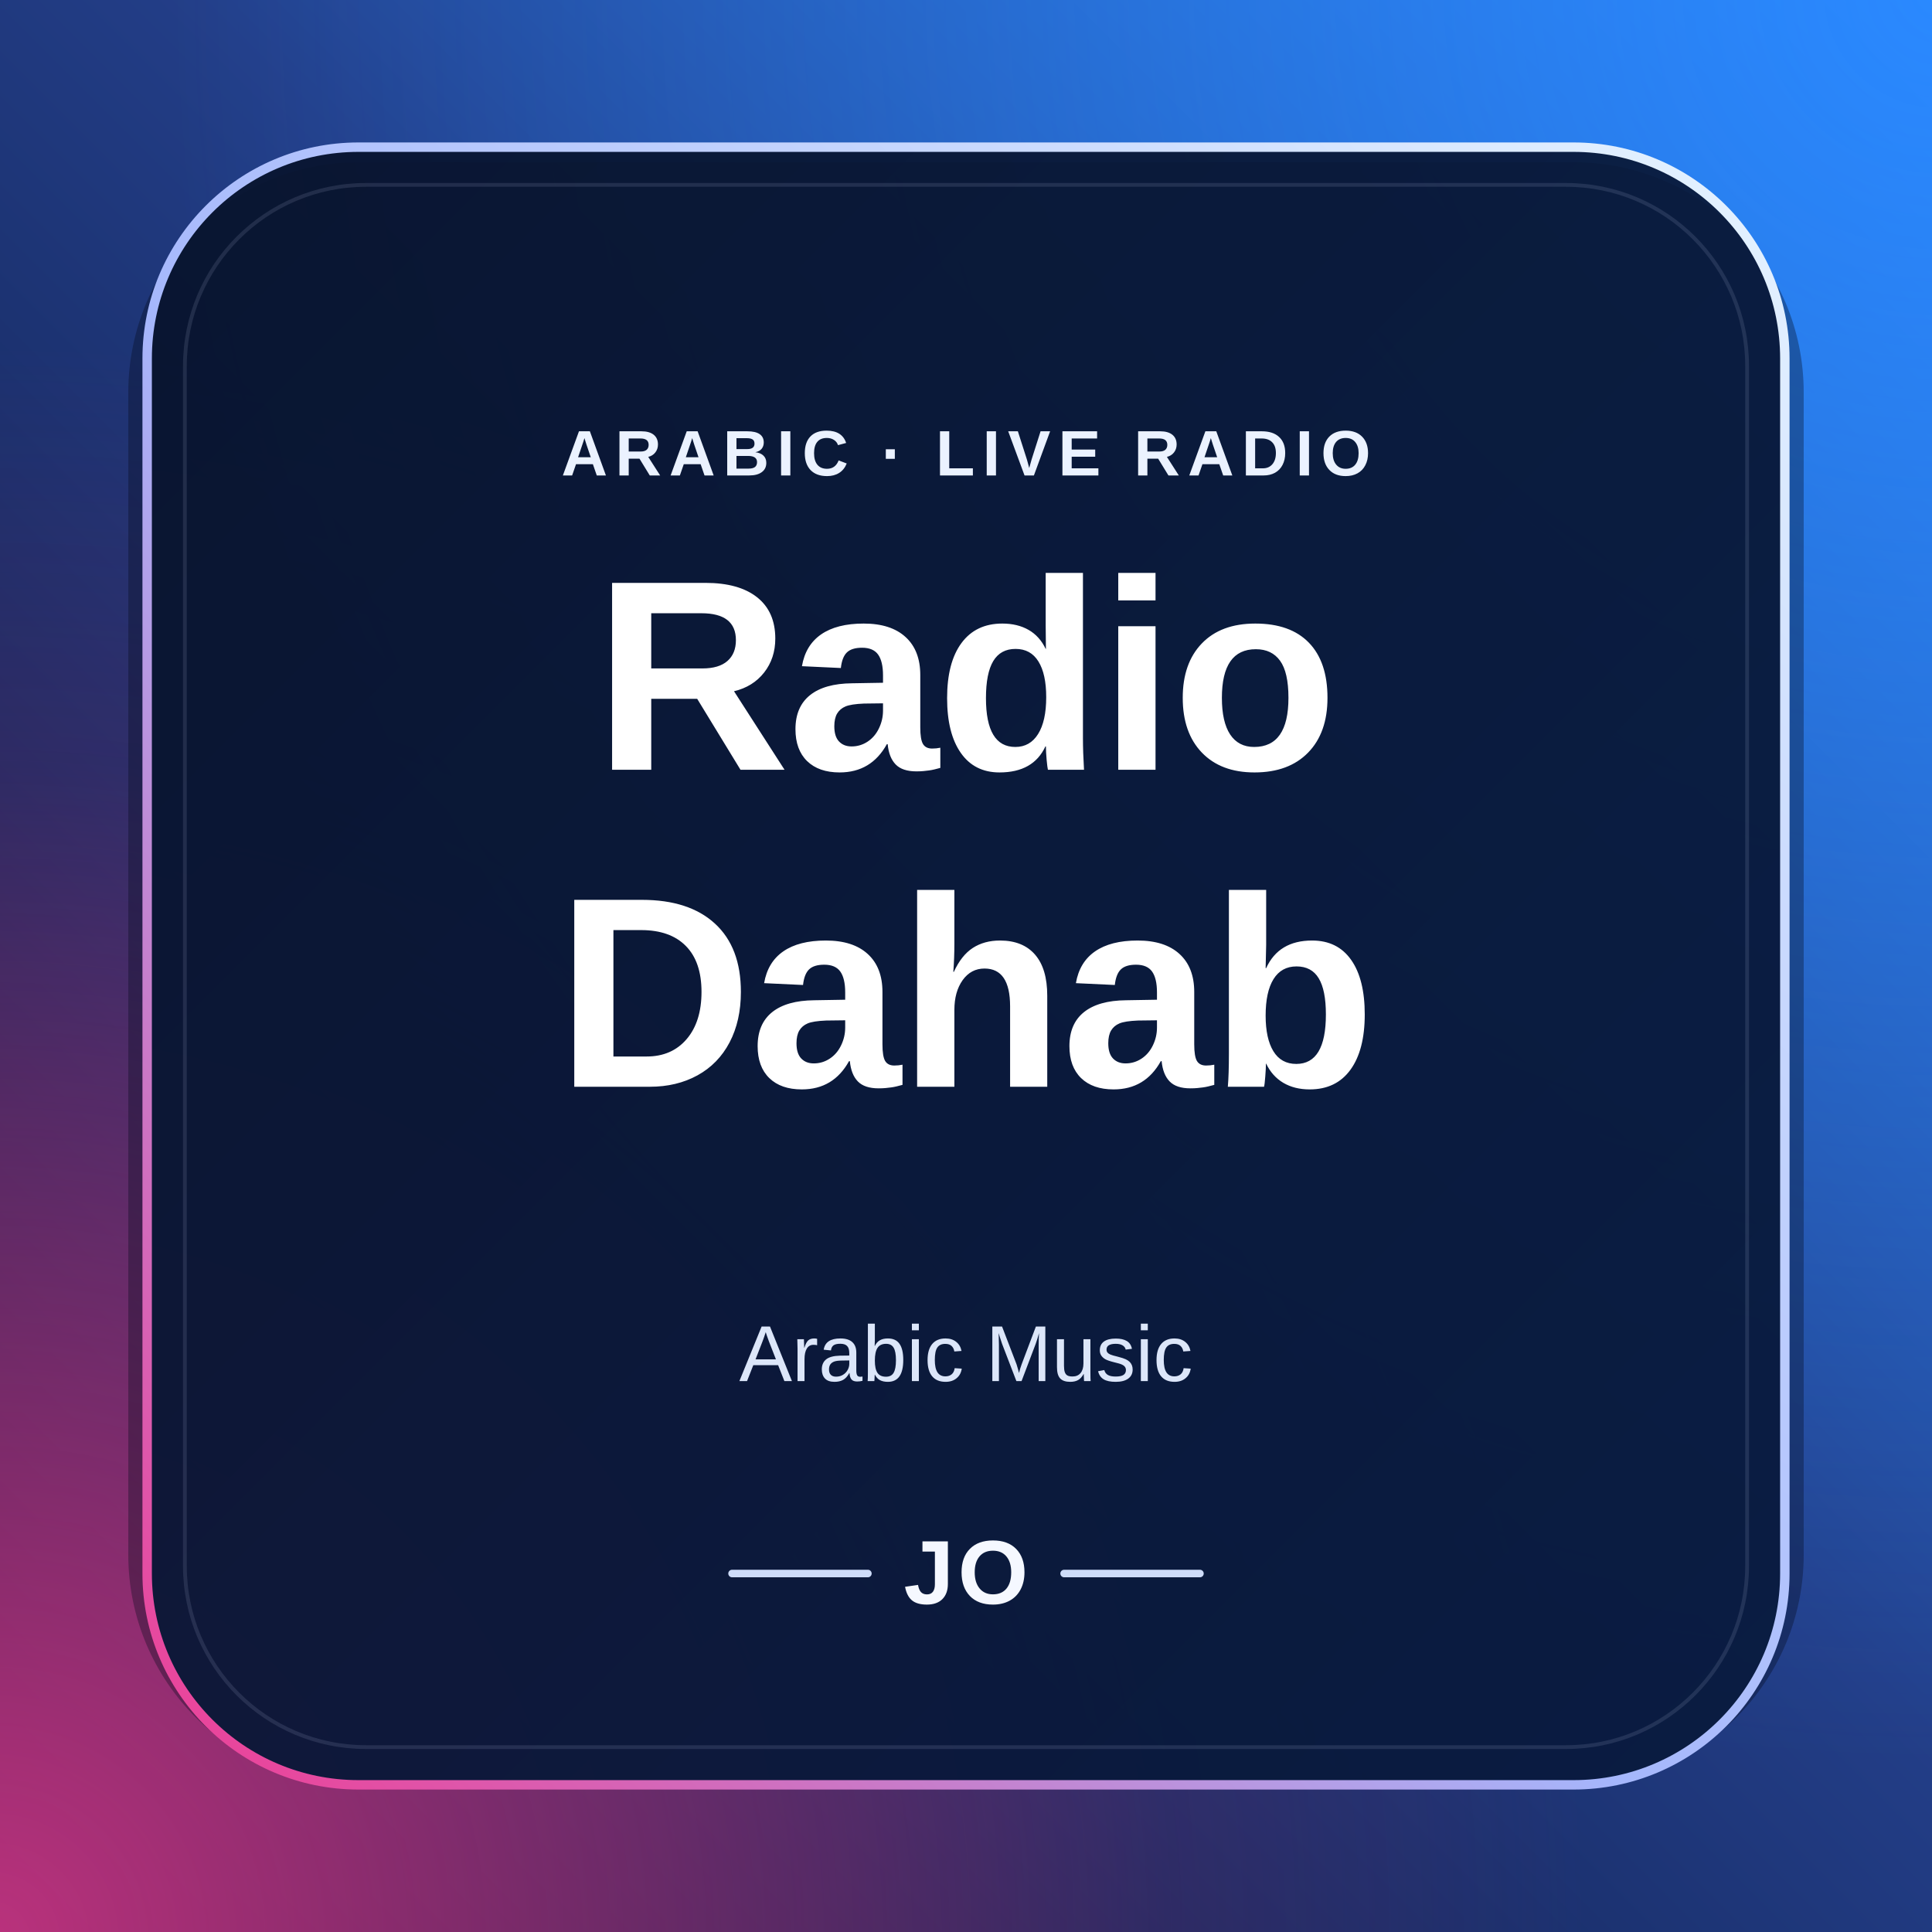
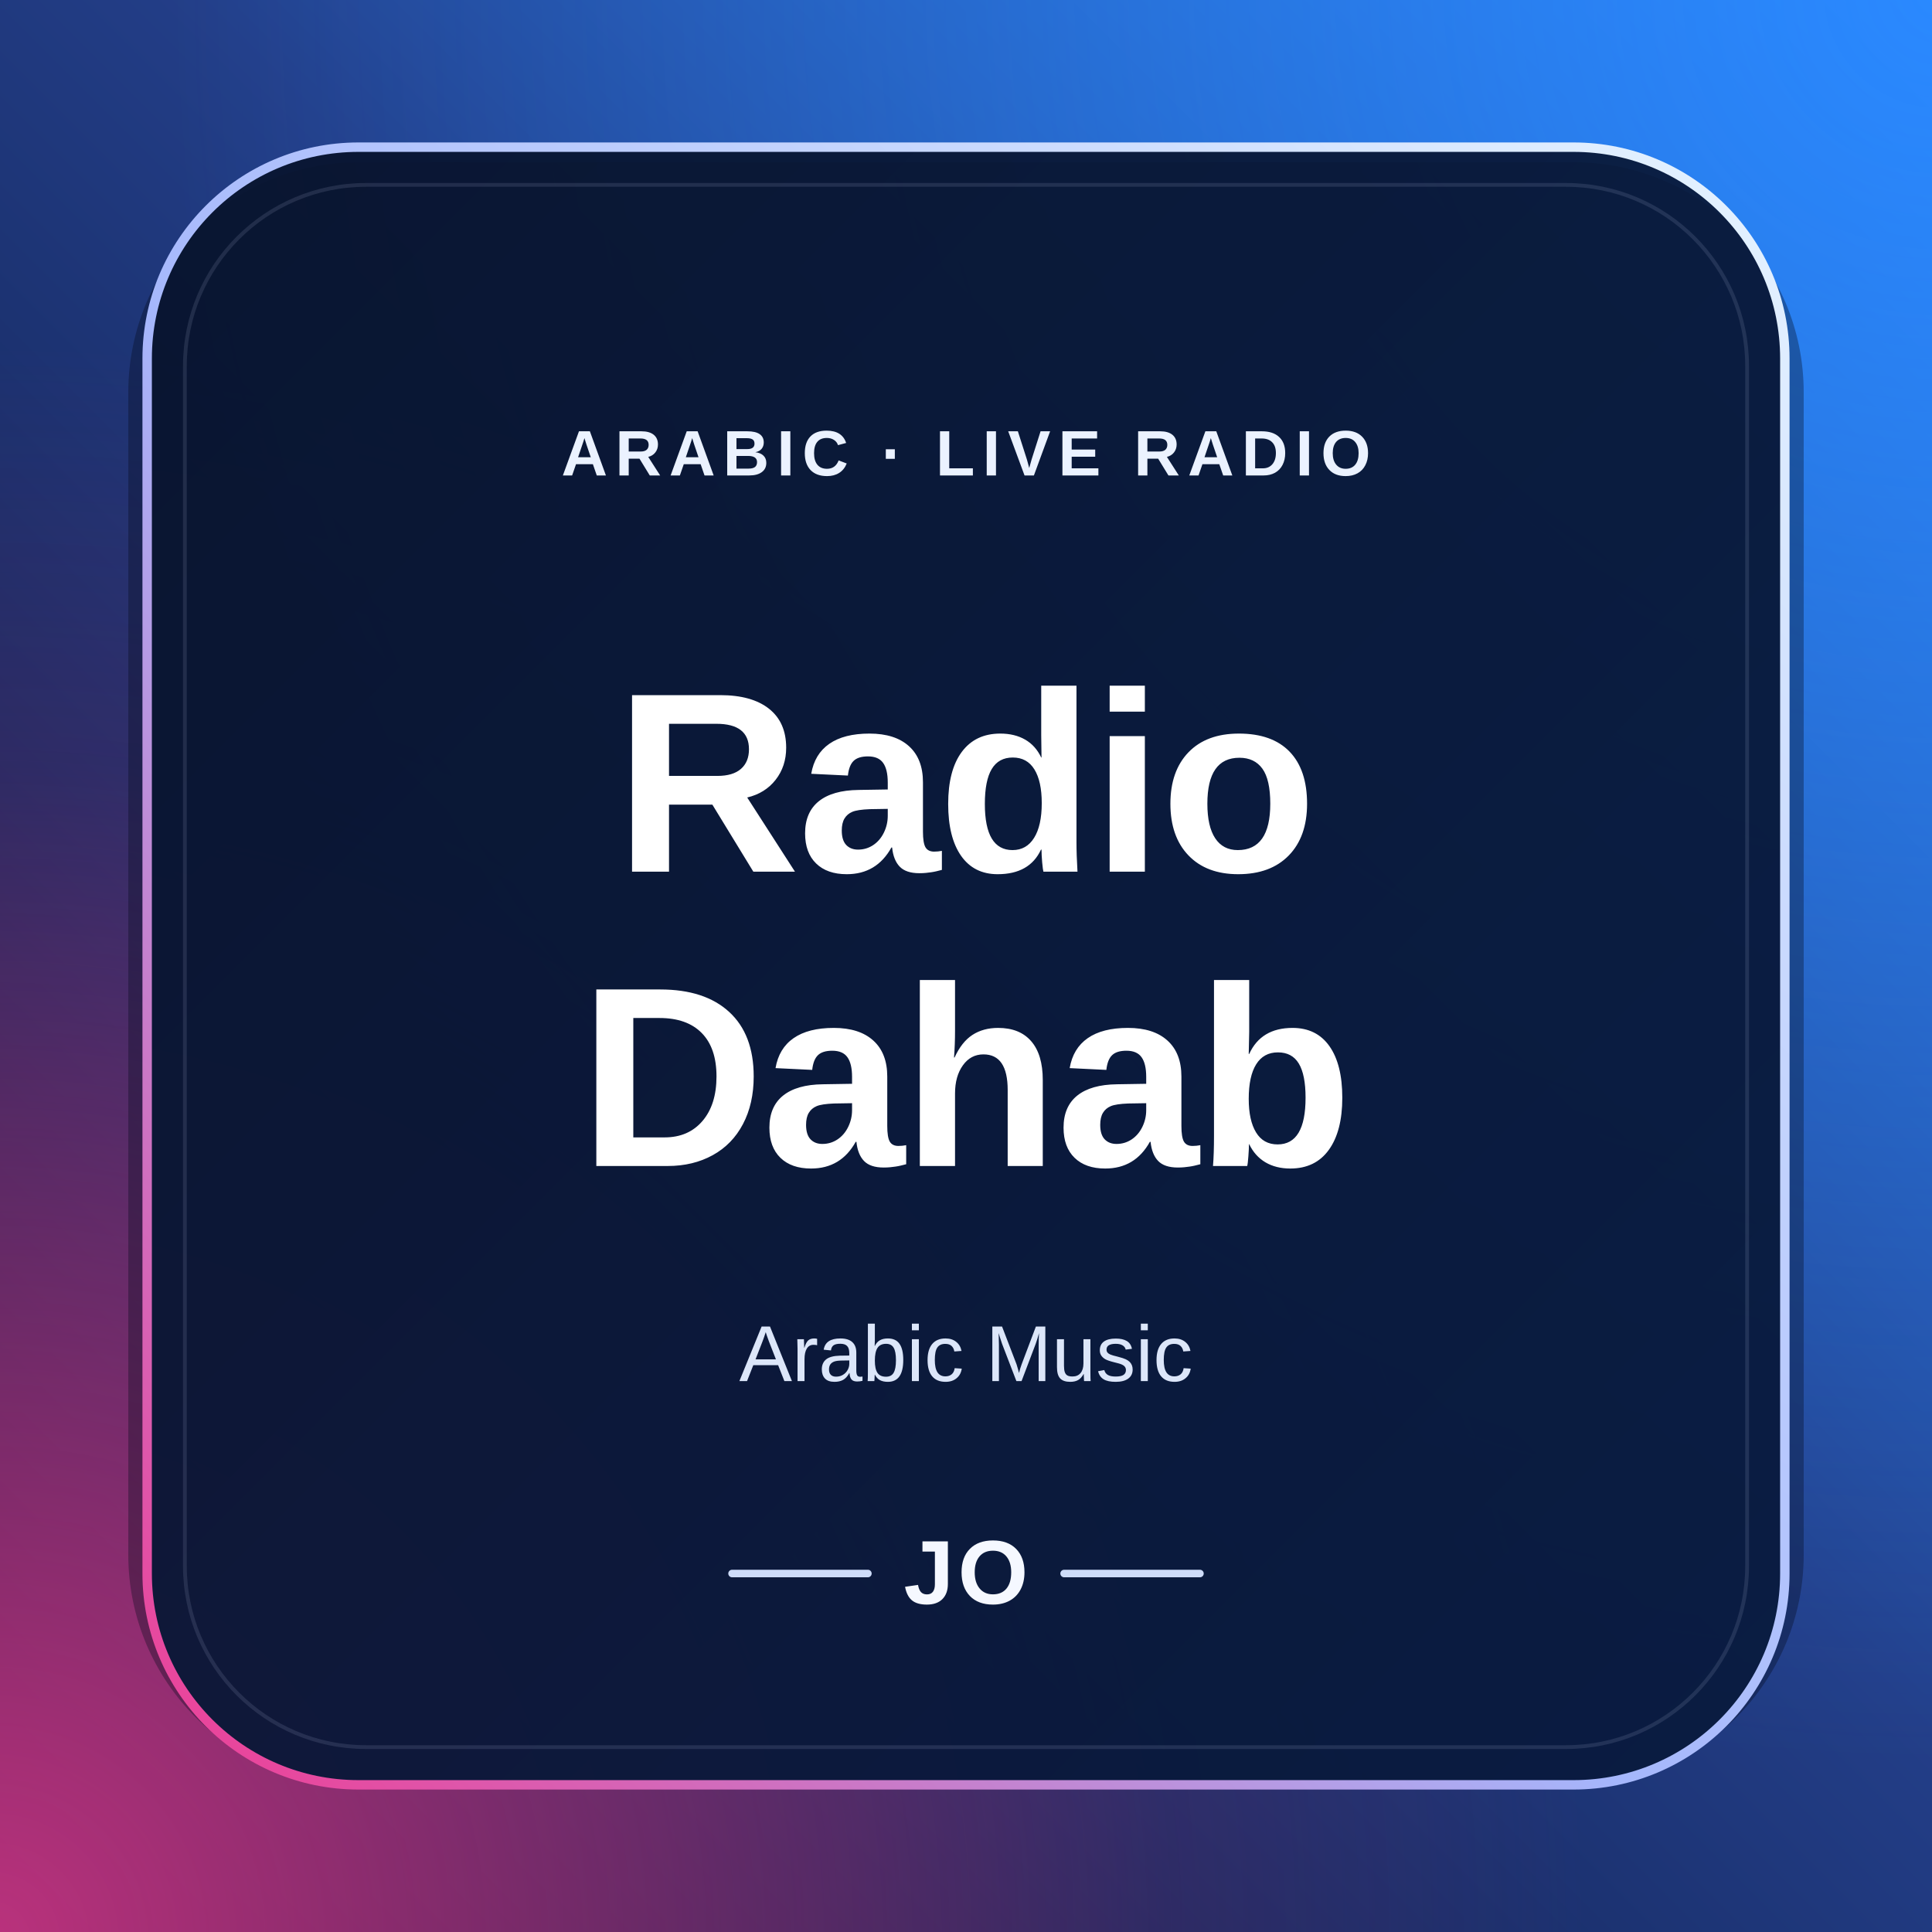
<svg xmlns="http://www.w3.org/2000/svg" width="1254" height="1254" viewBox="0 0 512 512" role="img" aria-label="Radio Dahab radio cover">
  <defs>
    <linearGradient id="background" x1="0" y1="1" x2="1" y2="0">
      <stop offset="0" stop-color="#050e2a" />
      <stop offset=".55" stop-color="#233e88" />
      <stop offset="1" stop-color="#2a89ff" />
    </linearGradient>
    <radialGradient id="leftGlow" cx="0" cy="1" r=".82">
      <stop offset="0" stop-color="#ee3c94" stop-opacity=".78" />
      <stop offset=".74" stop-color="#ee3c94" stop-opacity=".11" />
      <stop offset="1" stop-color="#ee3c94" stop-opacity="0" />
    </radialGradient>
    <radialGradient id="rightGlow" cx="1" cy="0" r=".91">
      <stop offset="0" stop-color="#2a89ff" stop-opacity=".64" />
      <stop offset="1" stop-color="#2a89ff" stop-opacity="0" />
    </radialGradient>
    <linearGradient id="rim" x1="0" y1="1" x2="1" y2="0">
      <stop offset="0" stop-color="#ee3c94" />
      <stop offset=".45" stop-color="#a5b7fc" />
      <stop offset="1" stop-color="#e6f4ff" />
    </linearGradient>
    <linearGradient id="pane" x1="0" y1="0" x2="1" y2="1">
      <stop offset="0" stop-color="#09142e" stop-opacity=".94" />
      <stop offset="1" stop-color="#091b40" stop-opacity=".92" />
    </linearGradient>
  </defs>
  <rect width="512" height="512" fill="url(#background)" />
  <rect width="512" height="512" fill="url(#leftGlow)" />
  <rect width="512" height="512" fill="url(#rightGlow)" />
  <rect x="34" y="43" width="444" height="430" rx="61" fill="#040819" opacity=".34" />
  <rect x="39" y="39" width="434" height="434" rx="56" fill="url(#pane)" stroke="url(#rim)" stroke-width="2.5" />
  <rect x="49" y="49" width="414" height="414" rx="48" fill="none" stroke="#d0deff" stroke-opacity=".12" />
  <text x="256" y="126" text-anchor="middle" font-family="Arial,Helvetica,sans-serif" font-size="17" font-weight="700" letter-spacing="2.0" fill="#ebf2ff">ARABIC · LIVE RADIO</text>
-   <text x="256" y="204" text-anchor="middle" font-family="Arial,Helvetica,sans-serif" font-size="72" font-weight="750" letter-spacing="-0.7" fill="#ffffff">Radio</text>
-   <text x="256" y="288" text-anchor="middle" font-family="Arial,Helvetica,sans-serif" font-size="72" font-weight="750" letter-spacing="-0.7" fill="#ffffff">Dahab</text>
+   <text x="256" y="231" text-anchor="middle" font-family="Arial,Helvetica,sans-serif" font-size="68" font-weight="750" letter-spacing="-0.7" fill="#ffffff">Radio</text>
+   <text x="256" y="309" text-anchor="middle" font-family="Arial,Helvetica,sans-serif" font-size="68" font-weight="750" letter-spacing="-0.7" fill="#ffffff">Dahab</text>
  <text x="256" y="366" text-anchor="middle" font-family="Arial,Helvetica,sans-serif" font-size="21" font-weight="400" fill="#dce6f9">Arabic Music</text>
  <path d="M194 417H230 M282 417H318" fill="none" stroke="#cedcf9" stroke-width="2" stroke-linecap="round" />
  <text x="256" y="425" text-anchor="middle" font-family="Arial,Helvetica,sans-serif" font-size="24" font-weight="700" letter-spacing="1" fill="#f5f8ff">JO</text>
</svg>
